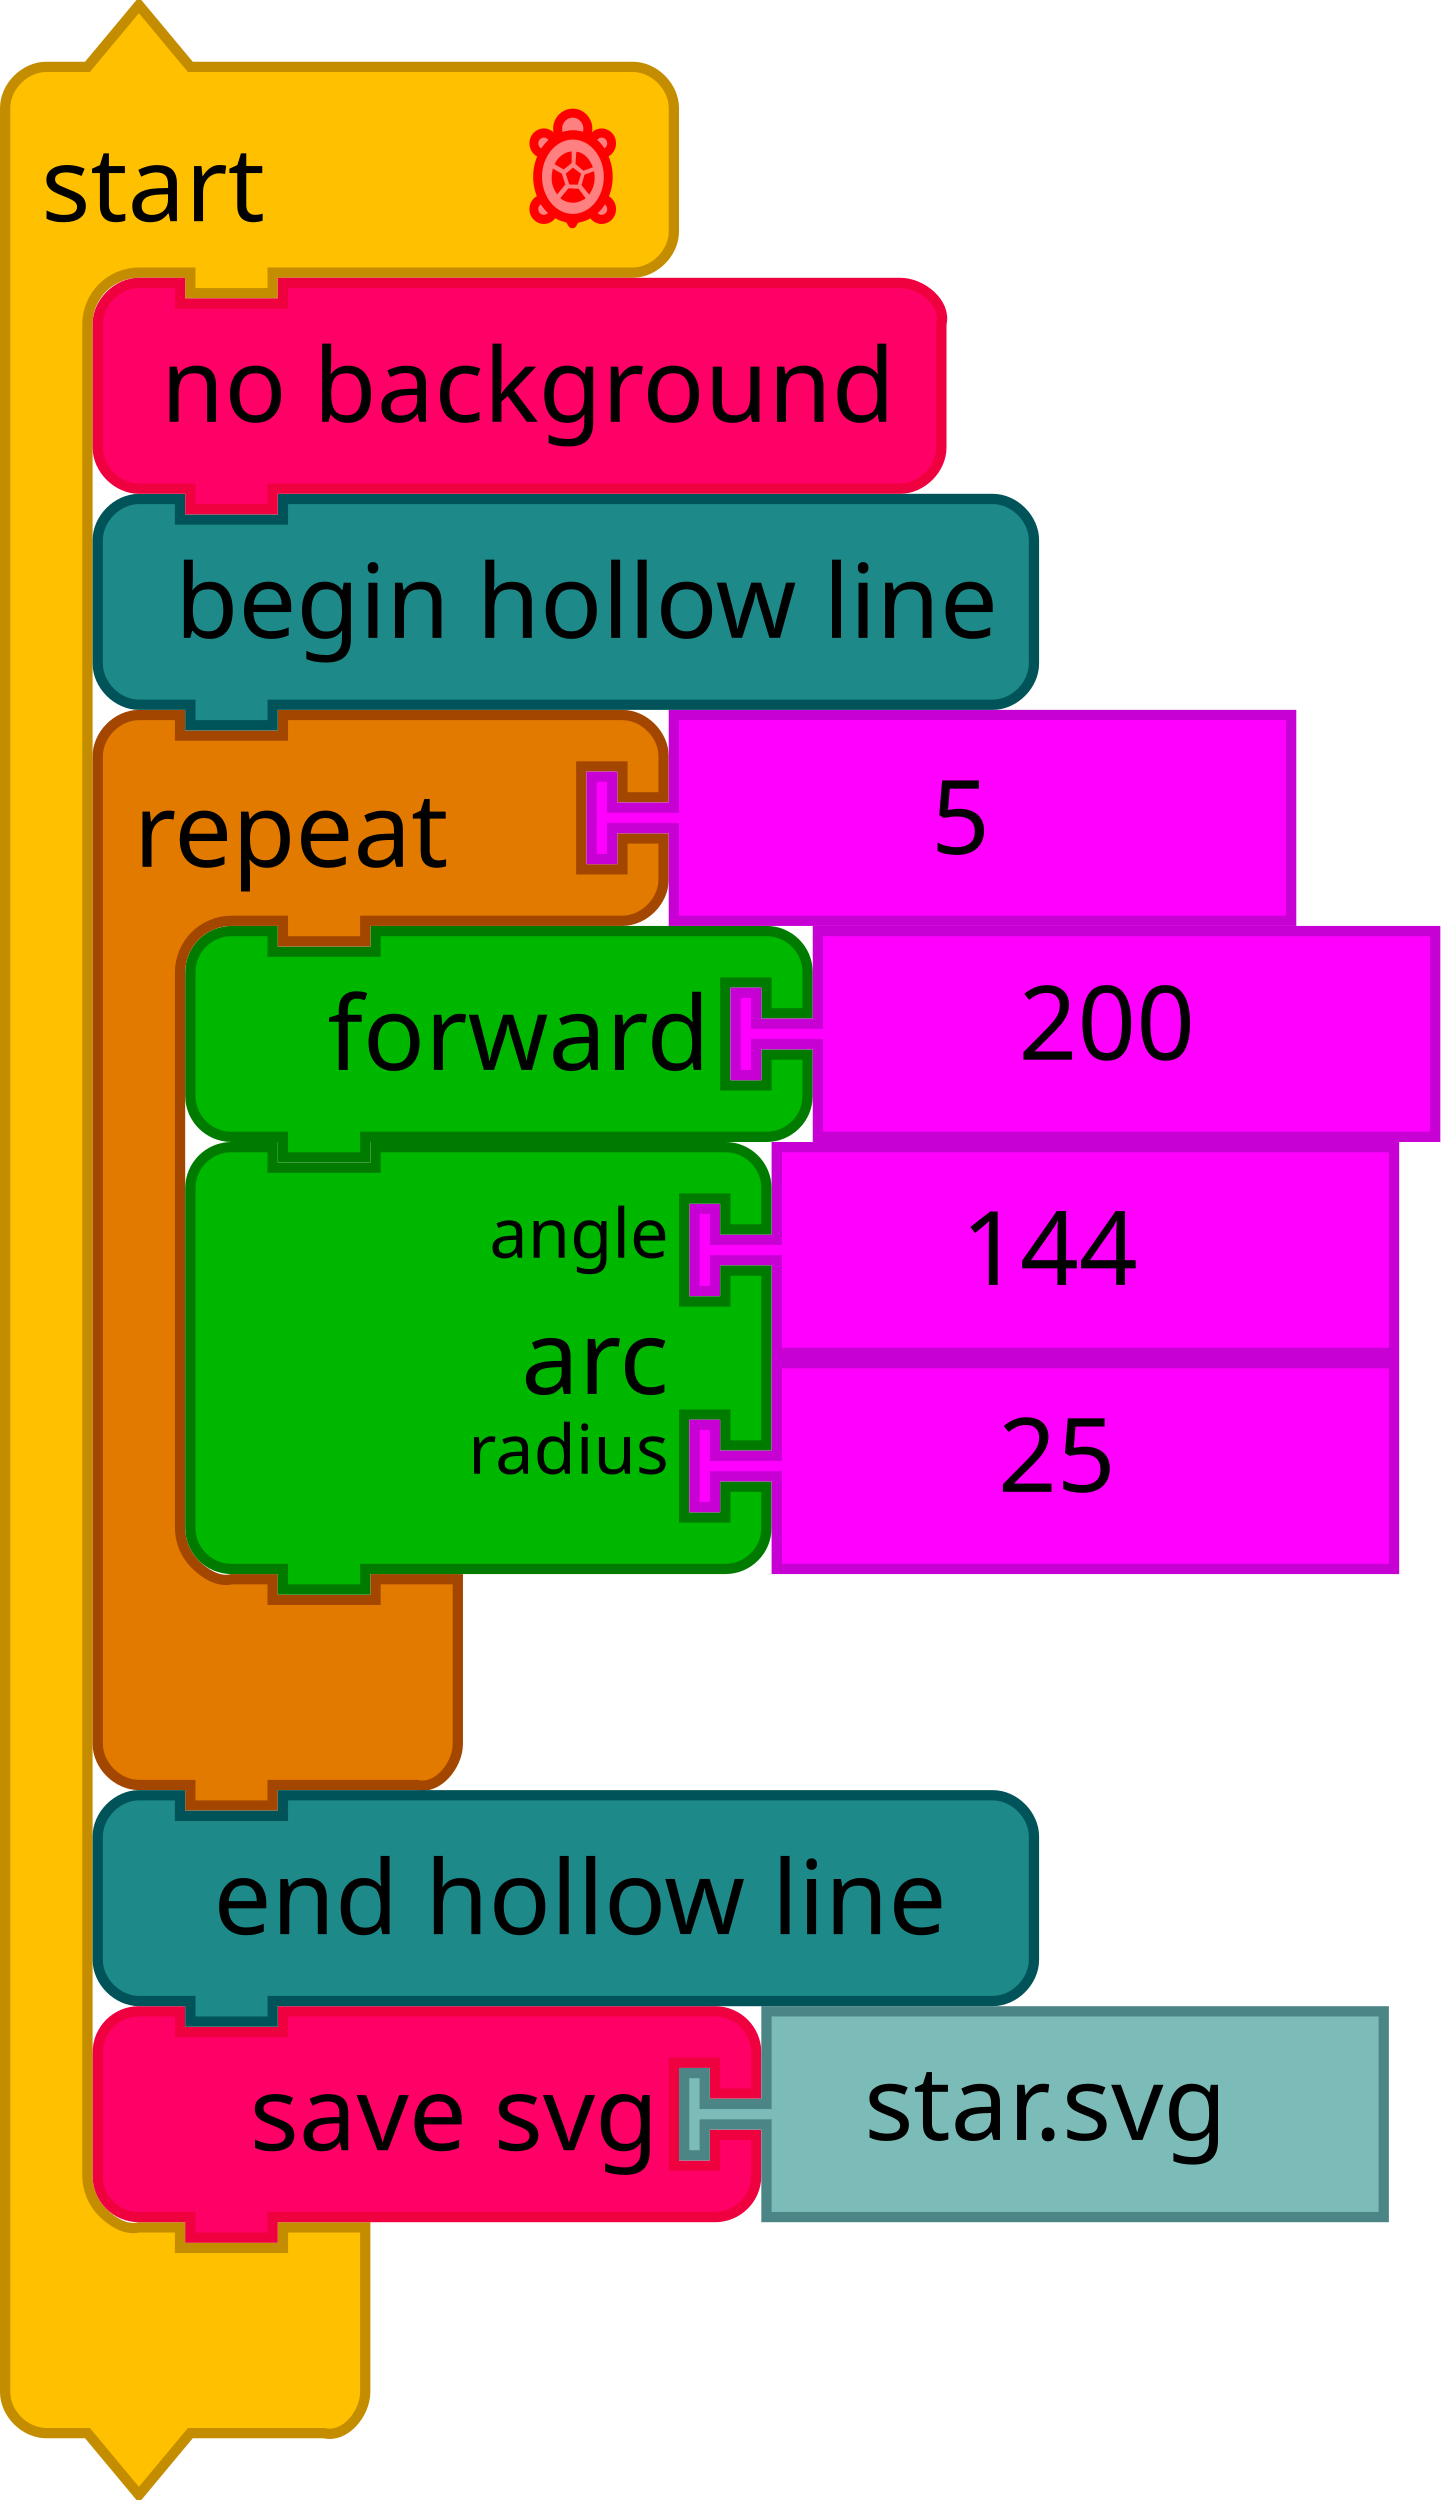
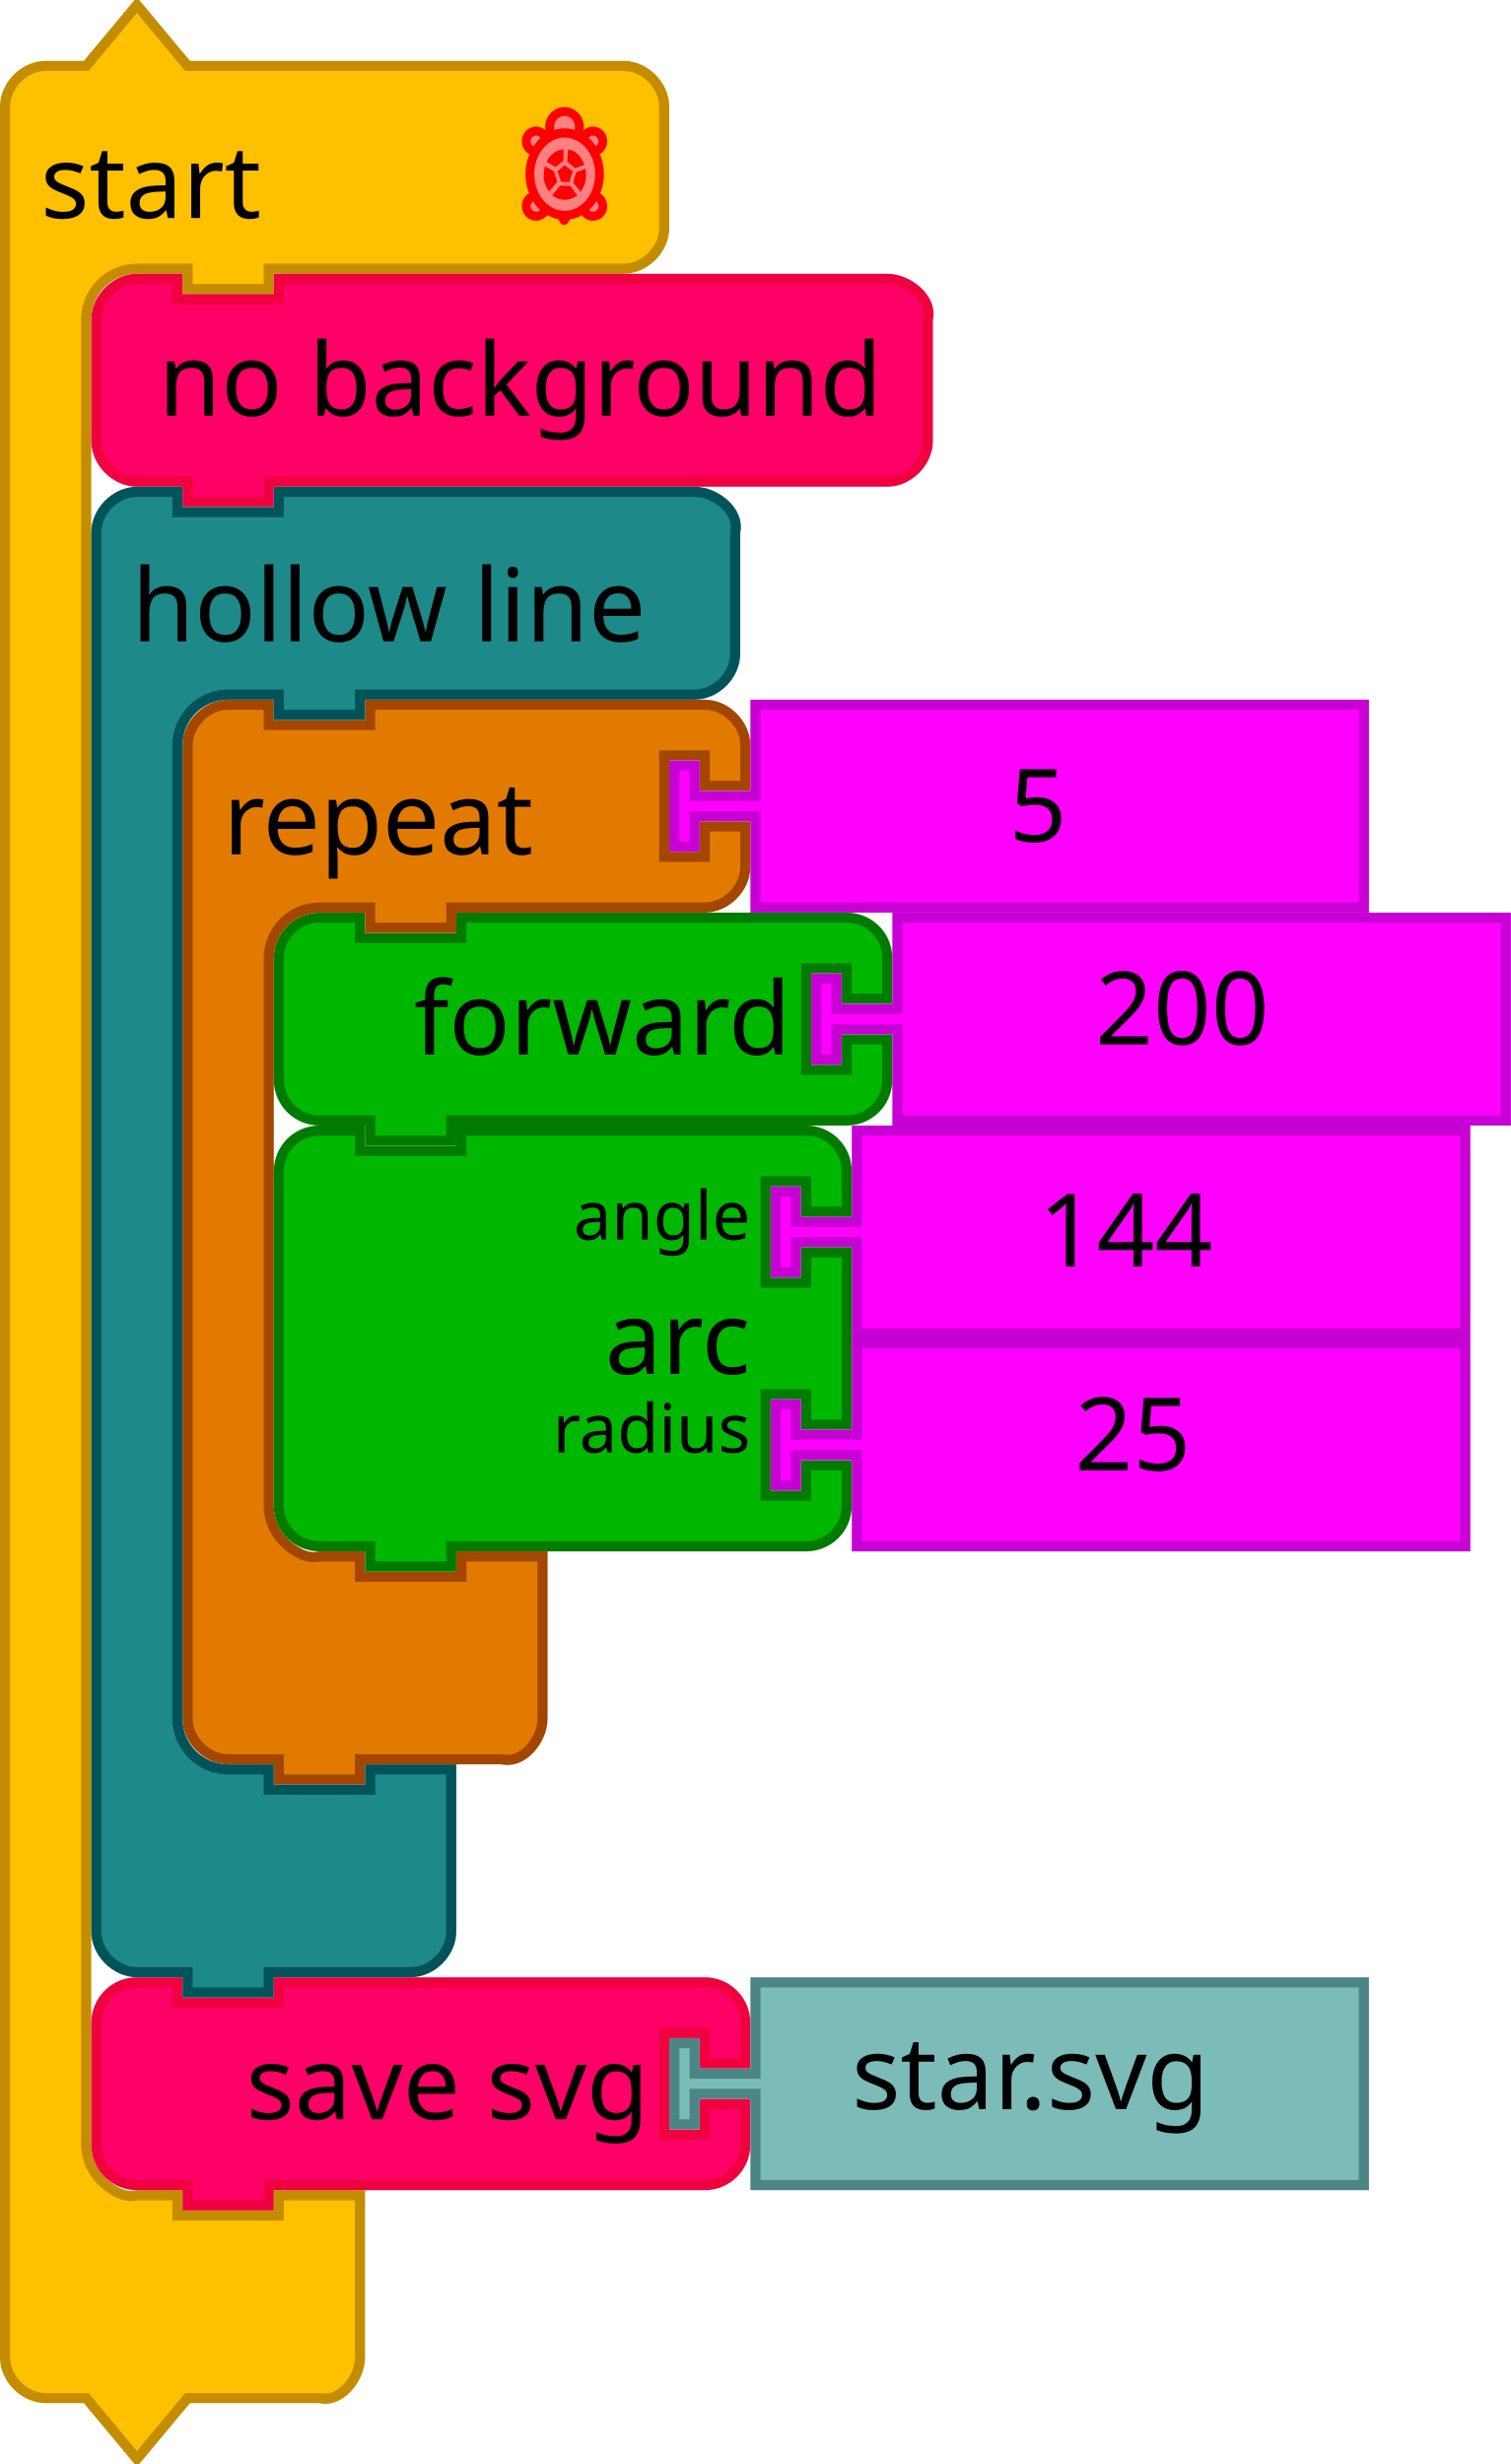
- <svg xmlns="http://www.w3.org/2000/svg" version="1.1" width="280" height="486" id="svg2">
-   <defs id="defs65">
-     <filter height="1.3" color-interpolation-filters="sRGB" id="dropshadow">
-       <feGaussianBlur in="SourceAlpha" stdDeviation="3" id="feGaussianBlur3017" />
-       <feOffset dx="2" dy="2" result="offsetblur" id="feOffset3019" />
-       <feComponentTransfer id="feComponentTransfer3021">
-         <feFuncA type="linear" slope="0.2" id="feFuncA3023" />
-       </feComponentTransfer>
-       <feMerge id="feMerge3025">
-         <feMergeNode id="feMergeNode3027" />
-         <feMergeNode in="SourceGraphic" id="feMergeNode3029" />
-       </feMerge>
-     </filter>
-     <filter height="1.3" color-interpolation-filters="sRGB" id="dropshadow-3">
-       <feGaussianBlur id="feGaussianBlur7" stdDeviation="3" in="SourceAlpha" />
-       <feOffset id="feOffset9" result="offsetblur" dy="2" dx="2" />
-       <feComponentTransfer id="feComponentTransfer11">
-         <feFuncA id="feFuncA13" slope="0.2" type="linear" />
-       </feComponentTransfer>
-       <feMerge id="feMerge15">
-         <feMergeNode id="feMergeNode17" />
-         <feMergeNode id="feMergeNode19" in="SourceGraphic" />
-       </feMerge>
-     </filter>
-   </defs>
+ <svg xmlns="http://www.w3.org/2000/svg" version="1.1" width="298" height="486" id="svg2">
+   <defs id="defs65" />
  <text x="18" y="-114" id="text3033" style="font-size:13.333px;text-anchor:end;fill:#000000;font-family:Sans">
    <tspan x="120" y="-91.5" id="tspan3035" />
  </text>
  <text x="18" y="-30" id="text3033-0" style="font-size:13.333px;text-anchor:end;fill:#000000;font-family:Sans">
    <tspan x="120" y="-7.5" id="tspan3035-1" />
  </text>
  <text x="18" y="54" id="text3033-1" style="font-size:13.333px;text-anchor:end;fill:#000000;font-family:Sans">
    <tspan x="120" y="76.5" id="tspan3035-8" />
  </text>
  <text x="18" y="138" id="text3033-0-9" style="font-size:13.333px;text-anchor:end;fill:#000000;font-family:Sans">
    <tspan x="120" y="160.5" id="tspan3035-1-5" />
  </text>
  <g id="g3055-9">
    <g id="g4085-2">
      <path d="m 1,29 0,-8 c 0,-4.189 3.811,-8 8,-8 l 8,0 10,-12 10,12 18,0 60,0 8,0 c 4.189,0 8,3.811 8,8 l 0,8 0,8 0,8 c 0,4.189 -3.811,8 -8,8 l -8,0 -60,0 -2,0 0,4 -16,0 0,-4 -2,0 -8,0 c -2.618,0 -5.22,1.078 -7.071,2.929 C 18.078,57.78 17,60.382 17,63 l 0,8 0,344 0,8 c 0,2.618 1.078,5.22 2.929,7.071 1.851,1.851 4.531,3.564 7.071,2.929 l 8,0 0,4 20,0 0,-4 16,0 0,12 0,12 0,8 c 0,4.189 -3.936,9.016 -8,8 l -8,0 -18,0 -10,12 -10,-12 -8,0 c -4.189,0 -8,-3.811 -8,-8 l 0,-8 z" id="path3660-8" style="fill:#ffc000;fill-opacity:1;stroke:#c48d00;stroke-width:2;stroke-linecap:round;stroke-opacity:1" />
      <text id="text3662-6" style="font-size:20px;text-anchor:start;fill:#000000;font-family:Sans">
        <tspan x="8" y="43" id="tspan3664-1">start</tspan>
      </text>
    </g>
    <g id="g3037-2">
      <path d="m 111.376,42.473 c -0.244,0 -0.484,-0.016 -0.721,-0.045 l 0.611,1.068 0.602,-1.051 c -0.163,0.014 -0.326,0.029 -0.493,0.029 z" id="path4206-1" style="fill:#eeeeee;stroke:#ff0000;stroke-width:1.75;stroke-linecap:round;stroke-linejoin:round;stroke-miterlimit:4;stroke-opacity:1;stroke-dasharray:none" />
      <g transform="matrix(0.44039,0,0,0.4545743,99.26689,20.52662)" id="g4208-0" style="fill:#ff8080;fill-opacity:1;stroke:#ff0000;stroke-width:3.911;stroke-linecap:round;stroke-linejoin:round;stroke-miterlimit:4;stroke-opacity:1;stroke-dasharray:none">
        <path d="m 40.16,11.726 c -2.164,0 -3.958,1.555 -4.343,3.607 1.859,1.345 3.457,3.115 4.675,5.208 2.285,-0.172 4.094,-2.061 4.094,-4.39 0,-2.444 -1.982,-4.425 -4.426,-4.425 z" id="path4210-1" style="fill:#ff8080;fill-opacity:1;stroke:#ff0000;stroke-width:3.911;stroke-miterlimit:4;stroke-opacity:1;stroke-dasharray:none" />
        <path d="m 40.713,39.887 c -1.224,2.232 -2.86,4.131 -4.797,5.556 0.521,1.864 2.213,3.239 4.244,3.239 2.443,0 4.426,-1.98 4.426,-4.424 0,-2.255 -1.693,-4.096 -3.873,-4.371 z" id="path4212-7" style="fill:#ff8080;fill-opacity:1;stroke:#ff0000;stroke-width:3.911;stroke-miterlimit:4;stroke-opacity:1;stroke-dasharray:none" />
        <path d="m 14.273,39.871 c -2.253,0.206 -4.024,2.079 -4.024,4.387 0,2.443 1.98,4.424 4.424,4.424 2.064,0 3.784,-1.42 4.272,-3.332 -1.883,-1.416 -3.475,-3.289 -4.672,-5.479 z" id="path4214-8" style="fill:#ff8080;fill-opacity:1;stroke:#ff0000;stroke-width:3.911;stroke-miterlimit:4;stroke-opacity:1;stroke-dasharray:none" />
        <path d="m 19.026,15.437 c -0.343,-2.103 -2.154,-3.711 -4.353,-3.711 -2.444,0 -4.424,1.981 -4.424,4.424 0,2.382 1.886,4.31 4.245,4.406 1.186,-2.043 2.732,-3.784 4.532,-5.119 z" id="path4216-3" style="fill:#ff8080;fill-opacity:1;stroke:#ff0000;stroke-width:3.911;stroke-miterlimit:4;stroke-opacity:1;stroke-dasharray:none" />
      </g>
      <path d="m 111.376,26.237 c 0.84,0 1.642,0.187 2.386,0.513 0.326,-0.489 0.519,-1.081 0.519,-1.72 0,-1.676 -1.316,-3.035 -2.94,-3.035 -1.624,0 -2.94,1.359 -2.94,3.035 0,0.649 0.199,1.25 0.536,1.743 0.759,-0.34 1.58,-0.536 2.44,-0.536 z" id="path4218-9" style="fill:#ff8080;fill-opacity:1;stroke:#ff0000;stroke-width:1.75;stroke-linecap:round;stroke-linejoin:round;stroke-miterlimit:4;stroke-opacity:1;stroke-dasharray:none" />
      <g transform="matrix(0.44039,0,0,0.4545743,99.26689,20.52662)" id="g4220-8" style="fill:#ff8080;fill-opacity:1;stroke:#ff0000;stroke-width:3.911;stroke-linecap:round;stroke-linejoin:round;stroke-miterlimit:4;stroke-opacity:1;stroke-dasharray:none">
        <path d="m 43.102,30.421 c 0,4.734 -1.645,9.28 -4.571,12.627 -2.925,3.348 -6.897,5.231 -11.034,5.231 -4.137,0 -8.109,-1.883 -11.034,-5.231 -2.925,-3.348 -4.571,-7.893 -4.571,-12.627 0,-9.797 7.044,-17.858 15.605,-17.858 8.561,0 15.605,8.061 15.605,17.858 z" id="path4222-8" style="fill:#ff8080;fill-opacity:1;stroke:#ff0000;stroke-width:3.911;stroke-miterlimit:4;stroke-opacity:1;stroke-dasharray:none" />
      </g>
      <g transform="matrix(0.44039,0,0,0.4545743,99.26689,20.52662)" id="g4224-2" style="fill:#ff0000;fill-opacity:1;stroke:none">
        <path d="m 25.875,33.75 -1.542,-4.625 3.164,-2.587 3.615,2.626 -1.487,4.669 z" id="path4226-9" style="fill:#ff0000;fill-opacity:1;stroke:none" />
        <path d="m 27.501,41.551 c -3.968,-0.16 -5.543,-2.009 -5.543,-2.009 l 3.57,-4.163 4.465,0.168 3.132,4.12 c 0,0 -2.89,1.994 -5.624,1.884 z" id="path4228-3" style="fill:#ff0000;fill-opacity:1;stroke:none" />
        <path d="m 18.453,33.843 c -0.849,-2.968 0.172,-6.884 0.172,-6.884 l 4,2.167 1.493,4.629 -3.582,4.233 c 0,-10e-4 -1.465,-1.99 -2.083,-4.145 z" id="path4230-9" style="fill:#ff0000;fill-opacity:1;stroke:none" />
        <path d="m 19.458,25.125 c 0,0 0.5,-1.958 3.039,-3.822 2.237,-1.643 4.465,-1.72 4.465,-1.72 l -0.037,4.981 -3.521,2.75 -3.946,-2.189 z" id="path4232-5" style="fill:#ff0000;fill-opacity:1;stroke:none" />
        <path d="M 32.084,27.834 28.625,24.959 29,19.75 c 0,0 1.834,-0.042 3.959,1.667 2.228,1.791 3.362,4.983 3.362,4.983 l -4.237,1.434 z" id="path4234-2" style="fill:#ff0000;fill-opacity:1;stroke:none" />
        <path d="m 31.292,34.042 1.313,-4.464 4.187,-1.536 c 0,0 0.677,2.663 -0.042,5.667 -0.54,2.256 -2.084,4.361 -2.084,4.361 l -3.374,-4.028 z" id="path4236-1" style="fill:#ff0000;fill-opacity:1;stroke:none" />
      </g>
    </g>
  </g>
-   <g transform="translate(0,84)" id="g3402">
+   <g transform="translate(18,84)" id="g3402">
    <path d="m 37,113 0,-8 a 8,8 0 0 1 8,-8 l 8,0 0,4 20,0 0,-4 68,0 8,0 a 8,8 0 0 1 8,8 l 0,8 -8,0 0,-6 -8,0 0,20 8,0 0,-6 8,0 0,8 a 8,8 0 0 1 -8,8 l -8,0 -68,0 -2,0 0,4 -16,0 0,-4 -2,0 -8,0 a 8,8 0 0 1 -8,-8 l 0,-8 0,-8 z" id="path3027-5" style="fill:#00b700;fill-opacity:1;stroke:#007b00;stroke-width:2;stroke-linecap:round;stroke-opacity:1" />
    <text x="36" y="96" id="text3029-56" style="font-size:20px;text-anchor:end;fill:#000000;font-family:Sans">
      <tspan x="138" y="124" id="tspan3031-9">forward</tspan>
    </text>
    <g transform="translate(0,-168)" id="g3594">
      <path d="m 159,265 120,0 0,40 -120,0 0,-16 0,-2 -12,0 0,6 -4,0 0,-16 4,0 0,6 12,0 0,-2 z" id="path21-1" style="fill:#ff00ff;fill-opacity:1;stroke:#c700d3;stroke-width:2;stroke-linecap:round;stroke-opacity:1" />
      <text x="178" y="264" id="text23-3" style="font-size:20px;text-anchor:start;fill:#000000;font-family:Sans">
        <tspan x="198" y="290" id="tspan25-3">200</tspan>
      </text>
    </g>
    <g transform="translate(0,-168)" id="g3497">
      <path d="m 151,307 120,0 0,40 -120,0 0,-16 0,-2 -12,0 0,6 -4,0 0,-16 4,0 0,6 12,0 0,-2 z" id="path21-7-6" style="fill:#ff00ff;fill-opacity:1;stroke:#c700d3;stroke-width:2;stroke-linecap:round;stroke-opacity:1" />
      <text x="166.851" y="307.799" id="text23-1-2" style="font-size:20px;text-anchor:start;fill:#000000;font-family:Sans">
        <tspan x="186.851" y="333.799" id="tspan25-0-1">144</tspan>
      </text>
    </g>
    <path d="m 19,71 0,-8 c 0,-4.189 3.811,-8 8,-8 l 8,0 0,4 20,0 0,-4 18,0 40,0 8,0 c 4.189,0 8,3.811 8,8 l 0,8 -8,0 0,-6 -8,0 0,20 8,0 0,-6 8,0 0,8 c 0,4.189 -3.811,8 -8,8 l -8,0 -40,0 -2,0 0,4 -16,0 0,-4 -2,0 -8,0 c -2.618,0 -5.22,1.078 -7.071,2.929 C 36.078,99.78 35,102.382 35,105 l 0,8 0,92 0,8 c 0,2.618 1.078,5.22 2.929,7.071 1.851,1.851 4.531,3.564 7.071,2.929 l 8,0 0,4 20,0 0,-4 16,0 0,12 0,12 0,8 c 0,4.189 -3.936,9.016 -8,8 l -8,0 -18,0 -2,0 0,4 -16,0 0,-4 -2,0 -8,0 c -4.189,0 -8,-3.811 -8,-8 l 0,-8 z" id="path3035" style="fill:#e37a00;fill-opacity:1;stroke:#a34600;stroke-width:2;stroke-linecap:round;stroke-opacity:1" />
    <text x="18" y="54" id="text3037" style="font-size:20px;text-anchor:start;fill:#000000;font-family:Sans">
      <tspan x="26" y="84.5" id="tspan3039">repeat</tspan>
    </text>
    <path d="m 131,55 120,0 0,40 -120,0 0,-16 0,-2 -12,0 0,6 -4,0 0,-16 4,0 0,6 12,0 0,-2 z" id="path21-8" style="fill:#ff00ff;fill-opacity:1;stroke:#c700d3;stroke-width:2;stroke-linecap:round;stroke-opacity:1" />
    <text x="161" y="56" id="text23-0" style="font-size:20px;text-anchor:start;fill:#000000;font-family:Sans">
      <tspan x="181" y="82" id="tspan25-7">5</tspan>
    </text>
    <g transform="translate(36,138)" id="g3585">
      <path d="M 1,17 1,9 A 8,8 0 0 1 9,1 l 8,0 0,4 20,0 0,-4 60,0 8,0 a 8,8 0 0 1 8,8 l 0,8 -8,0 0,-6 -8,0 0,20 8,0 0,-6 8,0 0,34 -8,0 0,-6 -8,0 0,20 8,0 0,-6 8,0 0,8 a 8,8 0 0 1 -8,8 l -8,0 -60,0 -2,0 0,4 -16,0 0,-4 -2,0 -8,0 A 8,8 0 0 1 1,75 L 1,67 1,25 1,17 z" id="path3194" style="fill:#00b700;fill-opacity:1;stroke:#007b00;stroke-width:2;stroke-linecap:round;stroke-opacity:1" />
      <text id="text3196" style="font-size:20px;text-anchor:end;fill:#000000;font-family:Sans">
        <tspan x="94" y="49" id="tspan3198">arc</tspan>
      </text>
      <text id="text3200" style="font-size:13.333px;text-anchor:end;fill:#000000;font-family:Sans">
        <tspan x="94" y="22.5" id="tspan3202">angle</tspan>
      </text>
      <text id="text3204" style="font-size:13.333px;text-anchor:end;fill:#000000;font-family:Sans">
        <tspan x="94" y="64.5" id="tspan3206">radius</tspan>
      </text>
    </g>
    <g transform="translate(-8,-84.00001)" id="g3594-5">
      <g id="g3626">
        <path d="m 159,265 120,0 0,40 -120,0 0,-16 0,-2 -12,0 0,6 -4,0 0,-16 4,0 0,6 12,0 0,-2 z" id="path21-1-7" style="fill:#ff00ff;fill-opacity:1;stroke:#c700d3;stroke-width:2;stroke-linecap:round;stroke-opacity:1" />
        <text x="182" y="264" id="text23-3-2" style="font-size:20px;text-anchor:start;fill:#000000;font-family:Sans">
          <tspan x="202" y="290" id="tspan25-3-0">25</tspan>
        </text>
      </g>
    </g>
  </g>
  <g transform="translate(18,390)" id="g3123">
    <path d="M 1,17 1,9 A 8,8 0 0 1 9,1 l 8,0 0,4 20,0 0,-4 76,0 8,0 a 8,8 0 0 1 8,8 l 0,8 -8,0 0,-6 -8,0 0,20 8,0 0,-6 8,0 0,8 a 8,8 0 0 1 -8,8 l -8,0 -76,0 -2,0 0,4 -16,0 0,-4 -2,0 -8,0 A 8,8 0 0 1 1,33 l 0,-8 0,-8 z" id="path3031" style="fill:#ff0066;fill-opacity:1;stroke:#ef003e;stroke-width:2;stroke-linecap:round;stroke-opacity:1" />
    <text id="text3033-5" style="font-size:20px;text-anchor:end;fill:#000000;font-family:Sans">
      <tspan x="110" y="28" id="tspan3035-0">save svg</tspan>
    </text>
    <text id="text3037-2" style="font-size:13.333px;text-anchor:end;fill:#000000;font-family:Sans">
      <tspan x="110" y="22.5" id="tspan3039-1" />
    </text>
  </g>
  <g transform="translate(132,390)" id="g3205">
    <path d="m 17,1 120,0 0,40 -120,0 0,-16 0,-2 -12,0 0,6 -4,0 0,-16 4,0 0,6 12,0 0,-2 z" id="path21" style="fill:#7bbbb8;fill-opacity:1;stroke:#4c8585;stroke-width:2;stroke-linecap:round;stroke-opacity:1" />
    <text x="16" id="text23" style="font-size:20px;text-anchor:start;fill:#000000;font-family:Sans">
      <tspan x="36" y="26" id="tspan25">star.svg</tspan>
    </text>
  </g>
-   <g transform="translate(18,96)" id="g3277">
-     <path d="M 1,17 1,9 C 1,4.811 4.811,1 9,1 l 8,0 0,4 20,0 0,-4 130,0 8,0 c 4.189,0 8,3.811 8,8 l 0,8 0,8 0,8 c 0,4.189 -3.811,8 -8,8 l -8,0 -130,0 -2,0 0,4 -16,0 0,-4 -2,0 -8,0 C 4.811,41 1,37.189 1,33 l 0,-8 z" id="path21-5" style="fill:#1d8989;fill-opacity:1;stroke:#005459;stroke-width:2;stroke-linecap:round;stroke-opacity:1" />
-     <text x="66" y="-1.9616699e-07" id="text23-7" style="font-size:20px;text-anchor:end;fill:#000000;font-family:Sans">
-       <tspan x="176" y="28" id="tspan25-2">begin hollow line</tspan>
-     </text>
-   </g>
-   <g transform="translate(18,348)" id="g3337">
-     <path d="M 1,17 1,9 C 1,4.811 4.811,1 9,1 l 8,0 0,4 20,0 0,-4 130,0 8,0 c 4.189,0 8,3.811 8,8 l 0,8 0,8 0,8 c 0,4.189 -3.811,8 -8,8 l -8,0 -130,0 -2,0 0,4 -16,0 0,-4 -2,0 -8,0 C 4.811,41 1,37.189 1,33 l 0,-8 z" id="path21-4" style="fill:#1d8989;fill-opacity:1;stroke:#005459;stroke-width:2;stroke-linecap:round;stroke-opacity:1" />
-     <text x="56" y="-1.9616699e-07" id="text23-2" style="font-size:20px;text-anchor:end;fill:#000000;font-family:Sans">
-       <tspan x="166" y="28" id="tspan25-1">end hollow line</tspan>
-     </text>
-   </g>
  <g transform="translate(18,54)" id="g3397">
    <path d="M 1,17 1,9 C 1,4.811 4.811,1 9,1 l 8,0 0,4 20,0 0,-4 112,0 8,0 c 4.189,0 9.016,3.936 8,8 l 0,8 0,8 0,8 c 0,4.189 -3.811,8 -8,8 l -8,0 -112,0 -2,0 0,4 -16,0 0,-4 -2,0 -8,0 C 4.811,41 1,37.189 1,33 l 0,-8 z" id="path21-49" style="fill:#ff0066;fill-opacity:1;stroke:#ef003e;stroke-width:2;stroke-linecap:round;stroke-opacity:1" />
    <text x="30" id="text23-70" style="font-size:20px;text-anchor:end;fill:#000000;font-family:Sans">
      <tspan x="156" y="28" id="tspan25-26">no background</tspan>
    </text>
  </g>
+   <g transform="translate(18,96)" id="g3146">
+     <path d="M 1,17 1,9 C 1,4.811 4.811,1 9,1 l 8,0 0,4 20,0 0,-4 18,0 56,0 8,0 c 4.189,0 9.016,3.936 8,8 l 0,8 0,8 0,8 c 0,4.189 -3.811,8 -8,8 l -8,0 -56,0 -2,0 0,4 -16,0 0,-4 -2,0 -8,0 c -2.618,0 -5.22,1.078 -7.071,2.929 C 18.078,45.78 17,48.382 17,51 l 0,8 0,176 0,8 c 0,2.618 1.078,5.22 2.929,7.071 C 21.78,251.922 24.382,253 27,253 l 8,0 0,4 20,0 0,-4 16,0 0,12 0,12 0,8 c 0,4.189 -3.811,8 -8,8 l -8,0 -18,0 -2,0 0,4 -16,0 0,-4 -2,0 -8,0 c -4.189,0 -8,-3.811 -8,-8 l 0,-8 z" id="path21-88" style="fill:#1d8989;fill-opacity:1;stroke:#005459;stroke-width:2;stroke-linecap:round;stroke-opacity:1" />
+     <text id="text23-8" style="font-size:20px;text-anchor:start;fill:#000000;font-family:Sans">
+       <tspan x="8" y="30.5" id="tspan25-8">hollow line</tspan>
+     </text>
+   </g>
</svg>
